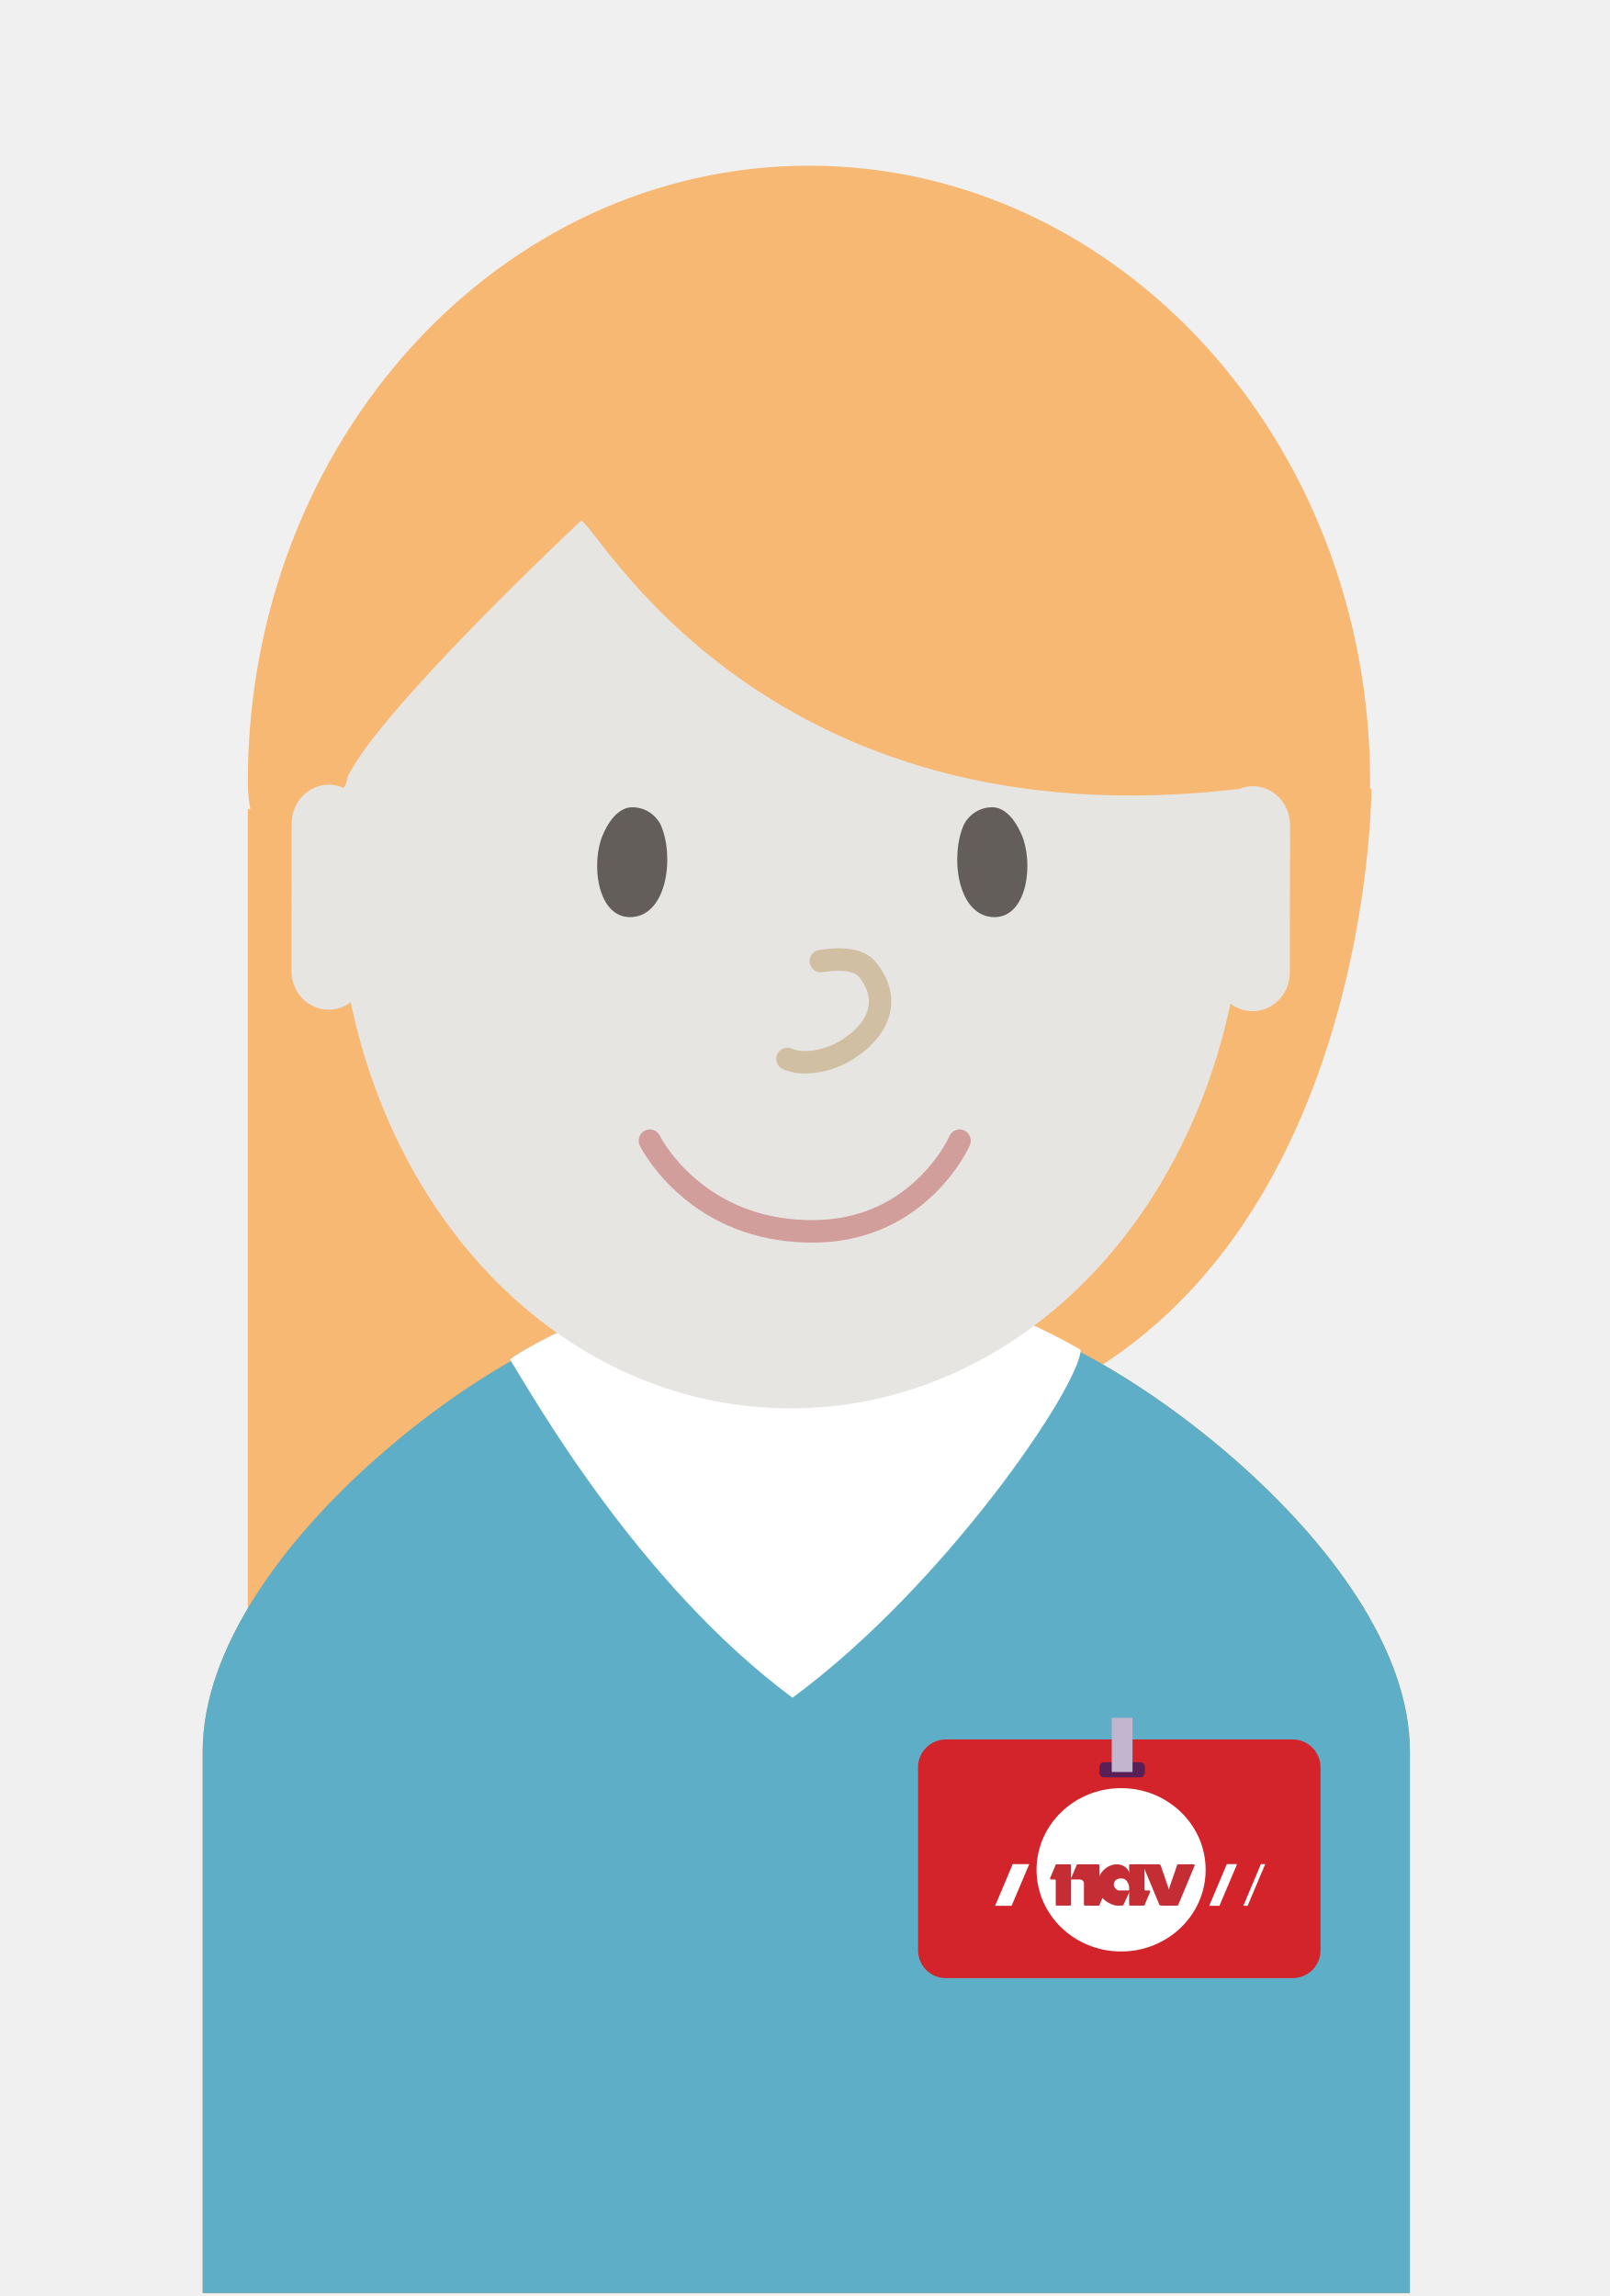
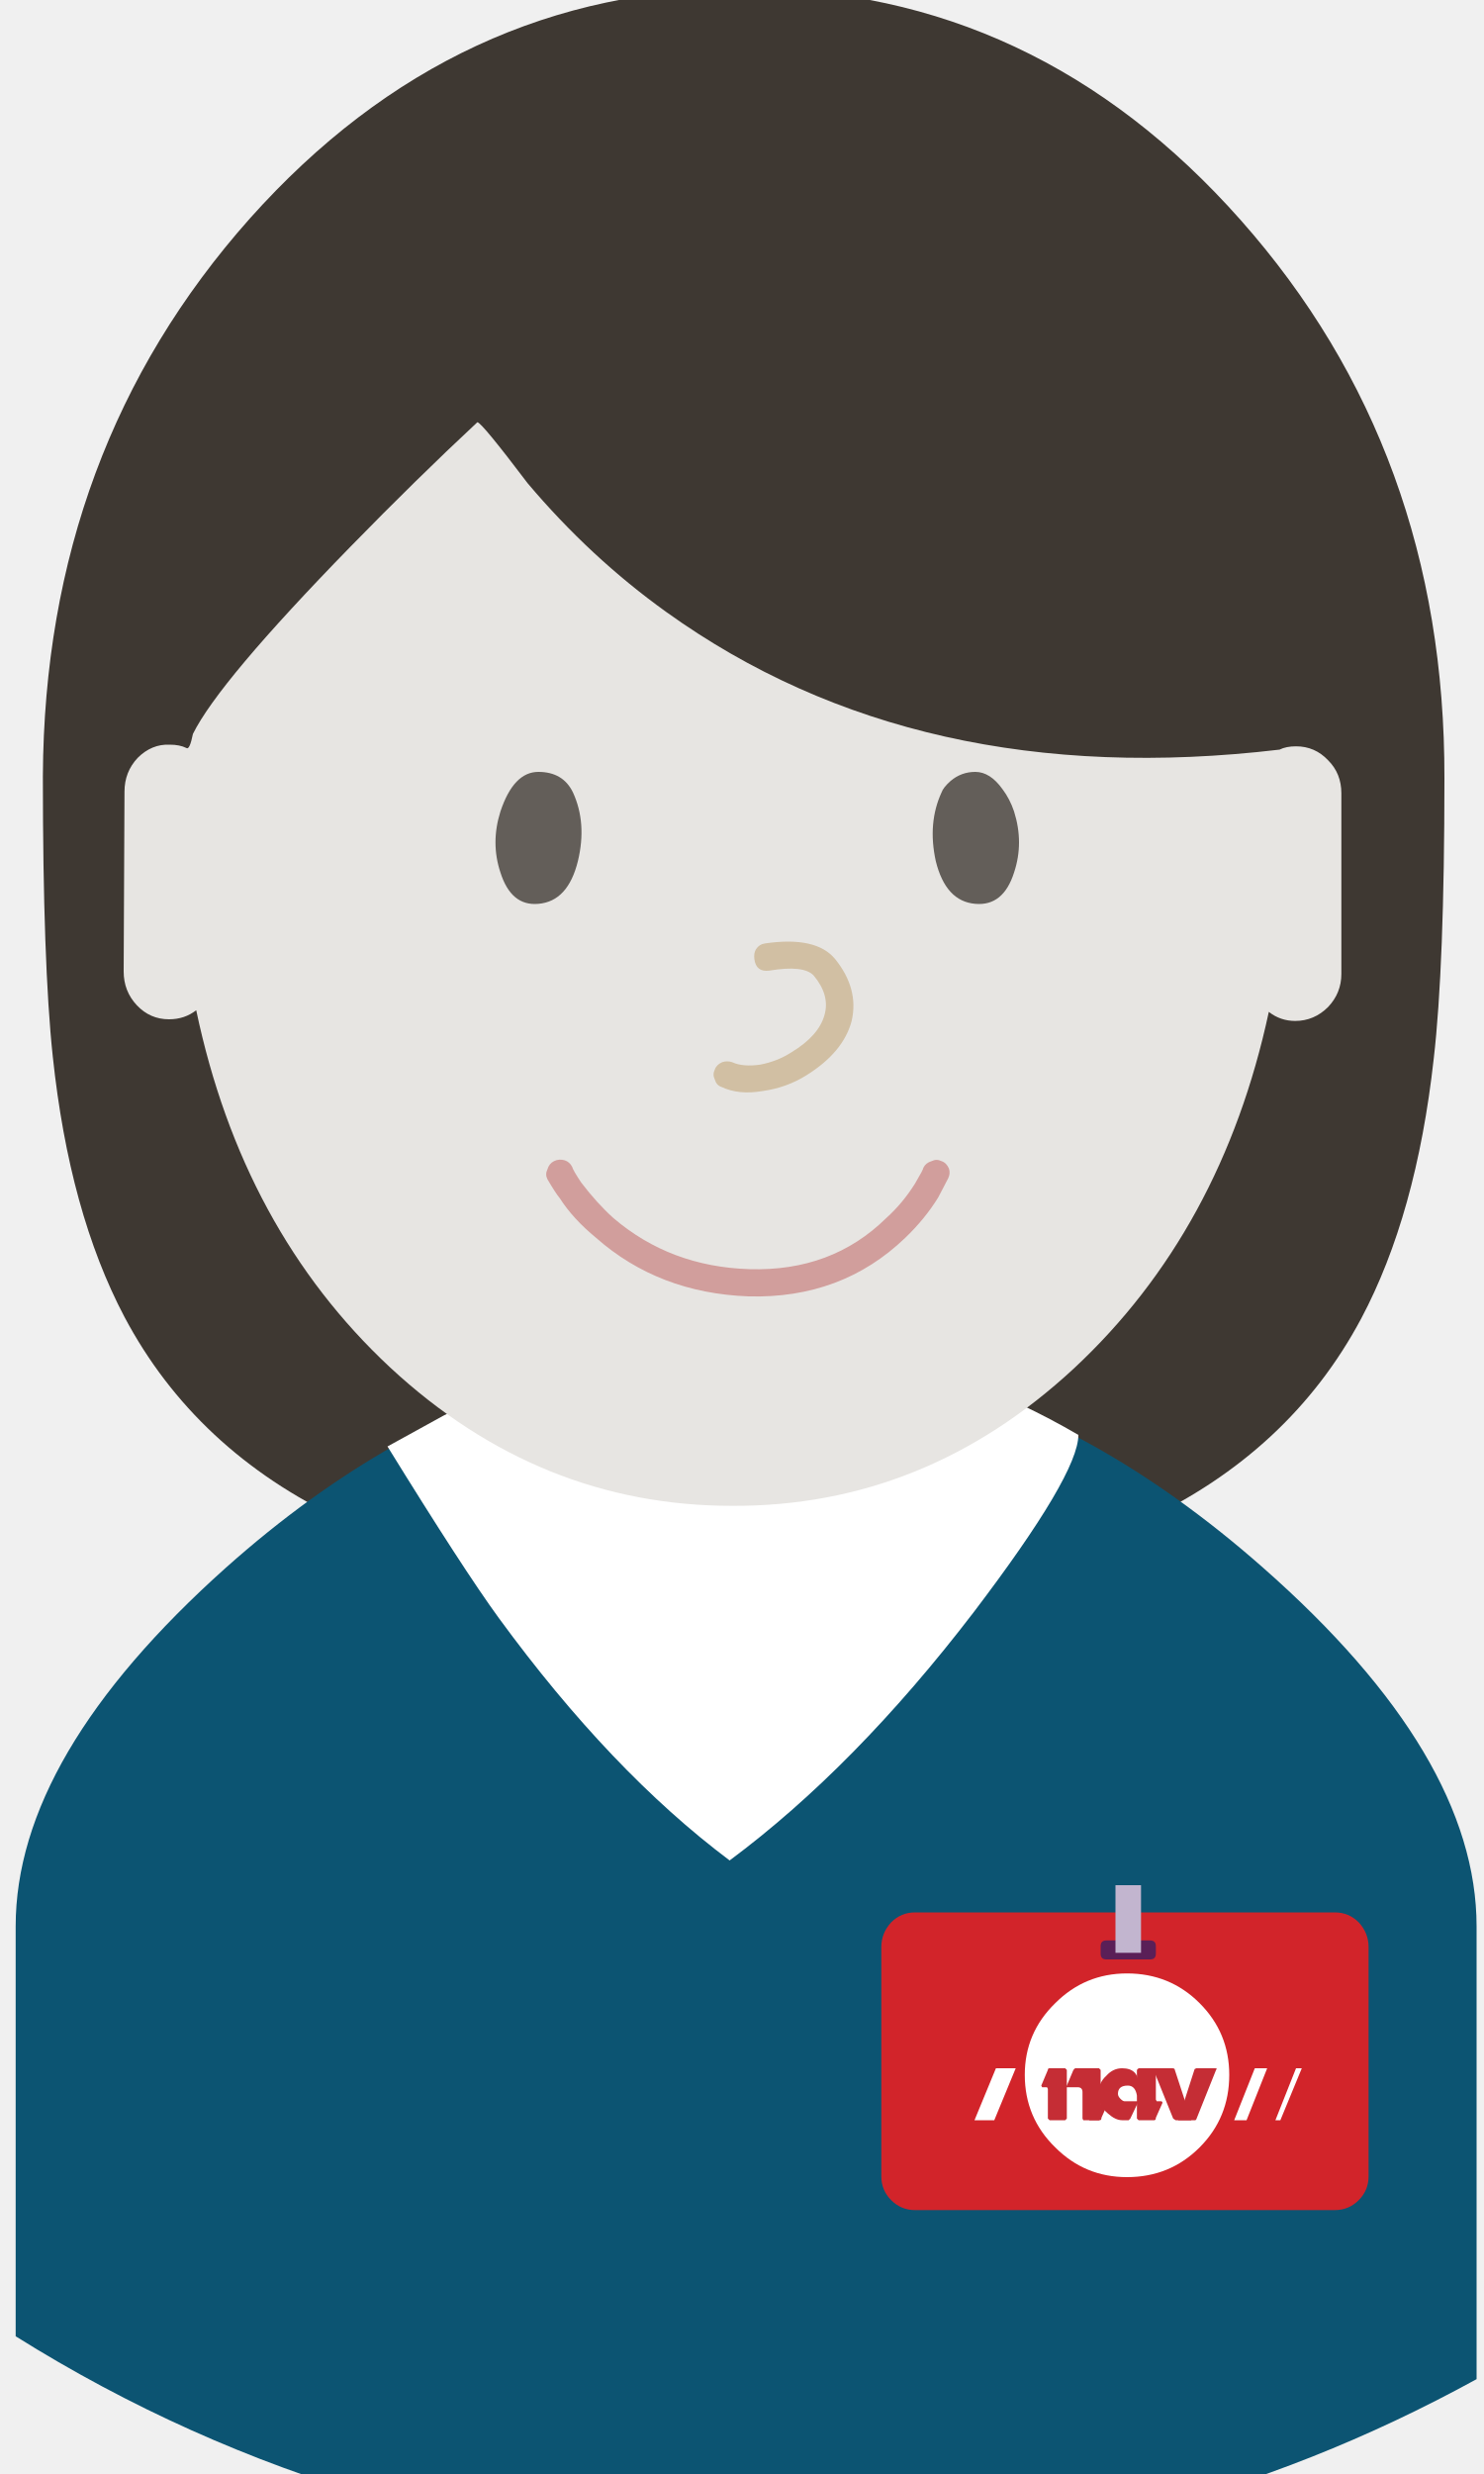
- <svg xmlns="http://www.w3.org/2000/svg" xmlns:xlink="http://www.w3.org/1999/xlink" width="68" height="97" viewBox="0 0 68 97">
+ <svg xmlns="http://www.w3.org/2000/svg" viewBox="-10 -10 90 150">
  <defs>
-     <path id="a" d="M.106 27.186A6.274 6.274 0 0 1 0 26.032C0 11.655 10.613 0 23.707 0 36.8 0 47.412 11.655 47.412 26.032c0 .095-.002.19-.006.285l.062-.001s.027 27.71-23.768 27.71C-.092 54.025 0 63.561 0 63.561V27.188l.106-.002z" />
-     <path id="c" d="M25.38 0h-7.618C13.654 0 0 9.553 0 18.25v22.88h51V18.25C51 9.553 37.108 0 33 0h-7.62z" />
-   </defs>
+         
+         
+     </defs>
  <g fill="none" fill-rule="evenodd">
-     <g transform="translate(10.47 7)">
-       <mask id="b" fill="#fff">
-         <use xlink:href="#a" />
-       </mask>
-       <g fill="#F6B873" mask="url(#b)">
-         <path d="M-8.47-.938h65v74h-65z" />
-       </g>
-     </g>
-     <path fill="#E7E5E2" d="M21.688 57.318c.957 1.531 3.646 28.432 11.718 28.432 8.074 0 11.719-27.4 11.719-28.827-12.361-7.081-23.438.395-23.438.395z" />
-     <g transform="translate(8.563 55.745)">
-       <mask id="d" fill="#fff">
-         <use xlink:href="#c" />
-       </mask>
-       <use fill="#D8A25D" xlink:href="#c" />
-       <g mask="url(#d)">
-         <path fill="#5EAEC7" d="M-31.167 67.76h119v-93h-119z" />
-       </g>
-     </g>
-     <path fill="#FFF" d="M21.544 57.43c.985 1.58 5.41 9.448 11.936 14.295 6.48-4.773 12.173-13.23 12.173-14.703-12.715-7.311-24.109.408-24.109.408z" />
-     <g>
-       <path fill="#D2242A" d="M54.602 83.57H39.967a1.173 1.173 0 0 1-1.182-1.164v-7.753c0-.644.529-1.166 1.182-1.166h14.635c.653 0 1.183.522 1.183 1.166v7.753c0 .644-.53 1.165-1.183 1.165" />
-       <path fill="#FFF" d="M50.934 78.995c0 1.904-1.598 3.45-3.57 3.45-1.975 0-3.574-1.546-3.574-3.45 0-1.904 1.599-3.45 3.574-3.45 1.972 0 3.57 1.546 3.57 3.45M42.736 80.515h-.696l.744-1.762h.699zM51.517 80.515h-.432l.744-1.762h.432zM52.708 80.515h-.182l.742-1.762h.183z" />
-       <path fill="#C52D35" d="M44.65 80.507h.549c.028 0 .05-.021.05-.048V78.81c0-.027-.022-.048-.05-.048h-.554a.062.062 0 0 0-.064.063l-.218.519c-.013.026.008.059.038.059h.157c.023 0 .043.017.043.042v1.014c0 .027.022.048.05.048" />
-       <path fill="#C52D35" d="M45.842 80.507h.55c.028 0 .053-.021.053-.048V78.81c0-.027-.025-.048-.053-.048h-.855a.063.063 0 0 0-.065.063l-.219.519-.075.059h.437c.098 0 .177.074.177.17v.886c0 .027.022.048.05.048M48.301 78.762h-.55a.049.049 0 0 0-.05.048v1.65c0 .026.023.047.05.047h.556a.062.062 0 0 0 .064-.062l.218-.52c.013-.028-.008-.058-.041-.058h-.152a.042.042 0 0 1-.043-.042V78.81c0-.026-.025-.048-.052-.048" />
-       <path fill="#C52D35" d="M46.04 80.507h.36a.063.063 0 0 0 .064-.062l.218-.52c.013-.028-.008-.06-.04-.06h-.153l-.45.642zM49.773 78.762h.654c.032 0 .054.03.04.058l-.692 1.66c-.005.017-.02.027-.04.027h-.592l.587-1.716a.046.046 0 0 1 .043-.029" />
-       <path fill="#C52D35" d="M48.953 78.762h-.925c-.065 0 .266.062.29.12l.653 1.57a.088.088 0 0 0 .084.055h.561l-.577-1.685a.089.089 0 0 0-.086-.06M47.745 79.322c0 .351-.046.372-.046.372s-.052-.336-.32-.336c-.265 0-.325.148-.325.26 0 .128.135.249.21.249h.481l-.284.608a.058.058 0 0 1-.053.032h-.218c-.23 0-.827-.29-.827-.85 0-.563.444-.895.815-.895.306 0 .567.204.567.56z" />
-       <path fill="#5A1F57" d="M48.164 75.088h-1.517a.2.2 0 0 1-.202-.196v-.247a.2.2 0 0 1 .202-.196h1.517a.2.2 0 0 1 .203.196v.247a.2.2 0 0 1-.203.196" />
-       <path fill="#C2B5CF" d="M46.967 74.862h.878v-2.291h-.878z" />
-     </g>
-     <path fill="#E7E5E2" d="M14.693 32.8s-.098.559-.225.467a1.522 1.522 0 0 0-.568-.116c-.87 0-1.577.73-1.579 1.631l-.008 6.24c-.002.903.701 1.635 1.572 1.636.349 0 .668-.12.93-.319 2.105 10.049 9.61 17.146 18.557 17.161 8.949.015 16.477-7.058 18.611-17.1.26.2.58.321.93.322.87 0 1.576-.73 1.577-1.63l.01-6.241c0-.902-.703-1.634-1.573-1.636-.2 0-.392.043-.568.114C32.178 35.72 25.139 22 24.544 22c0 0-8.44 7.9-9.85 10.8z" />
-     <g>
-       <path fill="#635E59" d="M26.715 38.743c-1.362.104-1.743-1.922-1.333-3.246.077-.25.528-1.392 1.326-1.392.797 0 1.15.624 1.198.731.587 1.29.299 3.793-1.191 3.907M41.914 38.743c1.362.104 1.743-1.922 1.333-3.246-.077-.25-.528-1.392-1.326-1.392a1.34 1.34 0 0 0-1.198.731c-.587 1.29-.299 3.793 1.191 3.907" />
-       <path fill="#D1BFA3" fill-rule="nonzero" d="M34.746 41.073c.801-.124 1.348-.046 1.544.196.74.918.503 1.888-.766 2.685-.667.418-1.585.566-2.07.349a.469.469 0 0 0-.621.242c-.106.24.002.52.24.626.803.36 2.038.161 2.949-.41 1.723-1.083 2.118-2.702.998-4.091-.474-.588-1.313-.707-2.417-.536a.474.474 0 0 0 .143.94z" />
-       <path fill="#D19E9C" fill-rule="nonzero" d="M40.11 48c-.042.097-.14.285-.296.533a6.724 6.724 0 0 1-1.001 1.23c-1.204 1.168-2.77 1.843-4.764 1.78-1.944-.06-3.504-.724-4.727-1.795a7.058 7.058 0 0 1-1.115-1.235 4.33 4.33 0 0 1-.332-.534.469.469 0 0 0-.63-.216.477.477 0 0 0-.214.636c.069.142.203.373.409.665a8 8 0 0 0 1.265 1.4c1.38 1.21 3.145 1.962 5.315 2.03 2.26.07 4.067-.709 5.445-2.046.46-.446.84-.925 1.143-1.404.184-.292.304-.523.365-.665a.477.477 0 0 0-.243-.625.469.469 0 0 0-.62.245z" />
+     <g transform="translate(-50 -30)">
+       <path fill="#3E3832" d="M115.25 33.35q-12.4-14-30-14.05-17.6-.05-30.1 13.95-12.45 14-12.55 33.8 0 11.4.6 17 1 9.45 4.35 15.8 8.6 16.2 35.55 16.8h3.85q26.95-.5 35.6-16.7 3.35-6.3 4.4-15.75.65-5.6.65-17 .05-19.85-12.35-33.85z" id="b" />
+       <path fill="#0C5472" d="M71.8 104.75q-2.7 0-7.8 2.85-5.25 2.95-10.3 7.45-12.75 11.4-12.75 21.75v24.85q10.3 6.45 21.95 9.85 12 3.5 24.6 3.5 22.45 0 42.05-10.75V136.8q0-10.35-12.95-21.75-5.1-4.5-10.4-7.45-5.15-2.85-7.9-2.85H71.8z" id="c" />
+       <path fill="#FFF" d="M66.95 105.8l-3.45 1.9q4.6 7.45 6.75 10.4 6.8 9.3 14 14.7 7.6-5.65 14.8-15.05 6.35-8.35 6.35-10.75-13.8-8.05-29.25-4.45-4.8 1.1-9.2 3.25z" id="d" />
+       <path fill="#D2242A" d="M123 138.05q0-.85-.6-1.5-.6-.6-1.45-.6H95.5q-.85 0-1.45.6-.6.65-.6 1.5v13.9q0 .85.6 1.45t1.45.6h25.45q.85 0 1.45-.6t.6-1.45v-13.9z" id="e" />
+       <path fill="#FFF" d="M114.55 145.8q0-2.55-1.8-4.35-1.8-1.8-4.4-1.8-2.55 0-4.35 1.8-1.85 1.8-1.85 4.35 0 2.6 1.85 4.4 1.8 1.8 4.35 1.8 2.6 0 4.4-1.8 1.8-1.8 1.8-4.4z" id="f" />
+       <path fill="#FFF" d="M101.6 145.4h-1.2l-1.3 3.15h1.2l1.3-3.15z" id="g" />
+       <path fill="#FFF" d="M116.85 145.4h-.75l-1.25 3.15h.75l1.25-3.15z" id="h" />
+       <path fill="#FFF" d="M118.95 145.4h-.35l-1.25 3.15h.3l1.3-3.15z" id="i" />
+       <path fill="#C52D35" d="M103.55 146.65v1.8l.1.1h.95l.1-.1v-2.95l-.1-.1h-.95q-.1 0-.1.1l-.4.95.05.1h.3l.05.1z" id="j" />
+       <path fill="#C52D35" d="M105.2 145.4l-.1.1-.4.95-.15.1h.8q.3 0 .3.3v1.6l.05.1h.95l.1-.1v-2.95l-.1-.1h-1.45z" id="k" />
+       <path fill="#C52D35" d="M110 145.4h-.95l-.1.1v2.95l.1.1h.95q.1 0 .1-.15l.4-.9q0-.1-.1-.1h-.25l-.05-.1v-1.8l-.1-.1z" id="l" />
+       <path fill="#C52D35" d="M107.1 147.4h-.25l-.8 1.15h.65q.1 0 .1-.15l.4-.9-.1-.1z" id="m" />
+       <path fill="#C52D35" d="M112.55 145.4l-.1.05-1 3.1h1.05l.05-.05 1.2-3q.1-.1-.05-.1h-1.15z" id="n" />
+       <path fill="#C52D35" d="M111.25 145.5q0-.1-.15-.1h-1.6q-.1 0 .5.2l1.15 2.85.15.1h.95l-1-3.05z" id="o" />
+       <path fill="#C52D35" d="M107.1 145.85q-.5.45-.5 1.15 0 .65.6 1.15.45.4.85.4h.4l.1-.1.5-1.05h-.85q-.1 0-.25-.15t-.15-.3q0-.5.6-.5.45 0 .55.6.1 0 .1-.65 0-1-1-1-.55 0-.95.45z" id="p" />
+       <path fill="#5A1F57" d="M109.75 138.8q.35 0 .35-.35V138q0-.35-.35-.35h-2.65q-.35 0-.35.35v.45q0 .35.35.35h2.65z" id="q" />
+       <path fill="#C2B5CF" d="M107.65 134.3v4.1h1.55v-4.1h-1.55z" id="r" />
+       <path fill="#E7E5E2" d="M118.6 65.25q-.6 0-1 .2-21.95 2.6-37.2-8.35-4.6-3.3-8.4-7.8-2.8-3.7-3.05-3.7-3.7 3.45-7.7 7.55-8 8.2-9.55 11.35-.2 1-.4.85-.4-.2-1-.2-1.1-.05-1.95.8-.8.85-.8 2.05l-.05 10.9q0 1.2.8 2.05.8.85 1.95.85.95 0 1.65-.55 2.8 13.3 11.75 21.65 9.05 8.4 20.75 8.4 11.7.05 20.75-8.35 8.95-8.35 11.8-21.6.7.55 1.6.55 1.15 0 2-.85.8-.85.8-2V68.1q0-1.2-.8-2-.8-.85-1.95-.85z" id="s" />
+       <path fill="#635E59" d="M72.65 74.8q1.8-.15 2.4-2.6.55-2.3-.3-4.15-.6-1.25-2.1-1.25t-2.3 2.4q-.6 1.9 0 3.7.65 2.05 2.3 1.9z" id="t" />
+       <path fill="#635E59" d="M96.75 72.2q.6 2.45 2.4 2.6 1.7.15 2.35-1.9.6-1.8 0-3.7-.25-.75-.7-1.35-.75-1.05-1.65-1.05-.85 0-1.5.55-.45.4-.55.7-.85 1.85-.35 4.15z" id="u" />
+       <path fill="#D1BFA3" d="M90.65 78.15q-1.15-1.4-4.25-.95-.35.05-.55.35-.15.25-.1.6.1.8.9.7 2.1-.35 2.7.3 1 1.2.65 2.4-.35 1.25-2 2.25-.85.55-1.9.75-1.05.15-1.7-.15-.3-.1-.6 0-.35.15-.45.45-.15.3 0 .6.1.35.4.45 1.05.5 2.5.25 1.45-.2 2.65-.95 2.25-1.4 2.75-3.3.45-1.95-1-3.75z" id="v" />
+       <path fill="#D19E9C" d="M96.5 90.4q-.35.1-.5.4 0 .1-.5.95-.75 1.2-1.75 2.1-3.3 3.25-8.3 3.1-4.8-.15-8.25-3.1-1-.9-1.95-2.15-.5-.75-.55-.95-.15-.3-.45-.4-.35-.1-.65.05-.3.15-.4.5-.15.3 0 .6.5.85.75 1.15.8 1.25 2.2 2.4 3.8 3.35 9.25 3.55 5.65.15 9.5-3.55 1.2-1.15 2-2.45l.6-1.15q.15-.3.05-.6-.15-.35-.45-.45-.3-.15-.6 0z" id="w" />
    </g>
  </g>
</svg>
